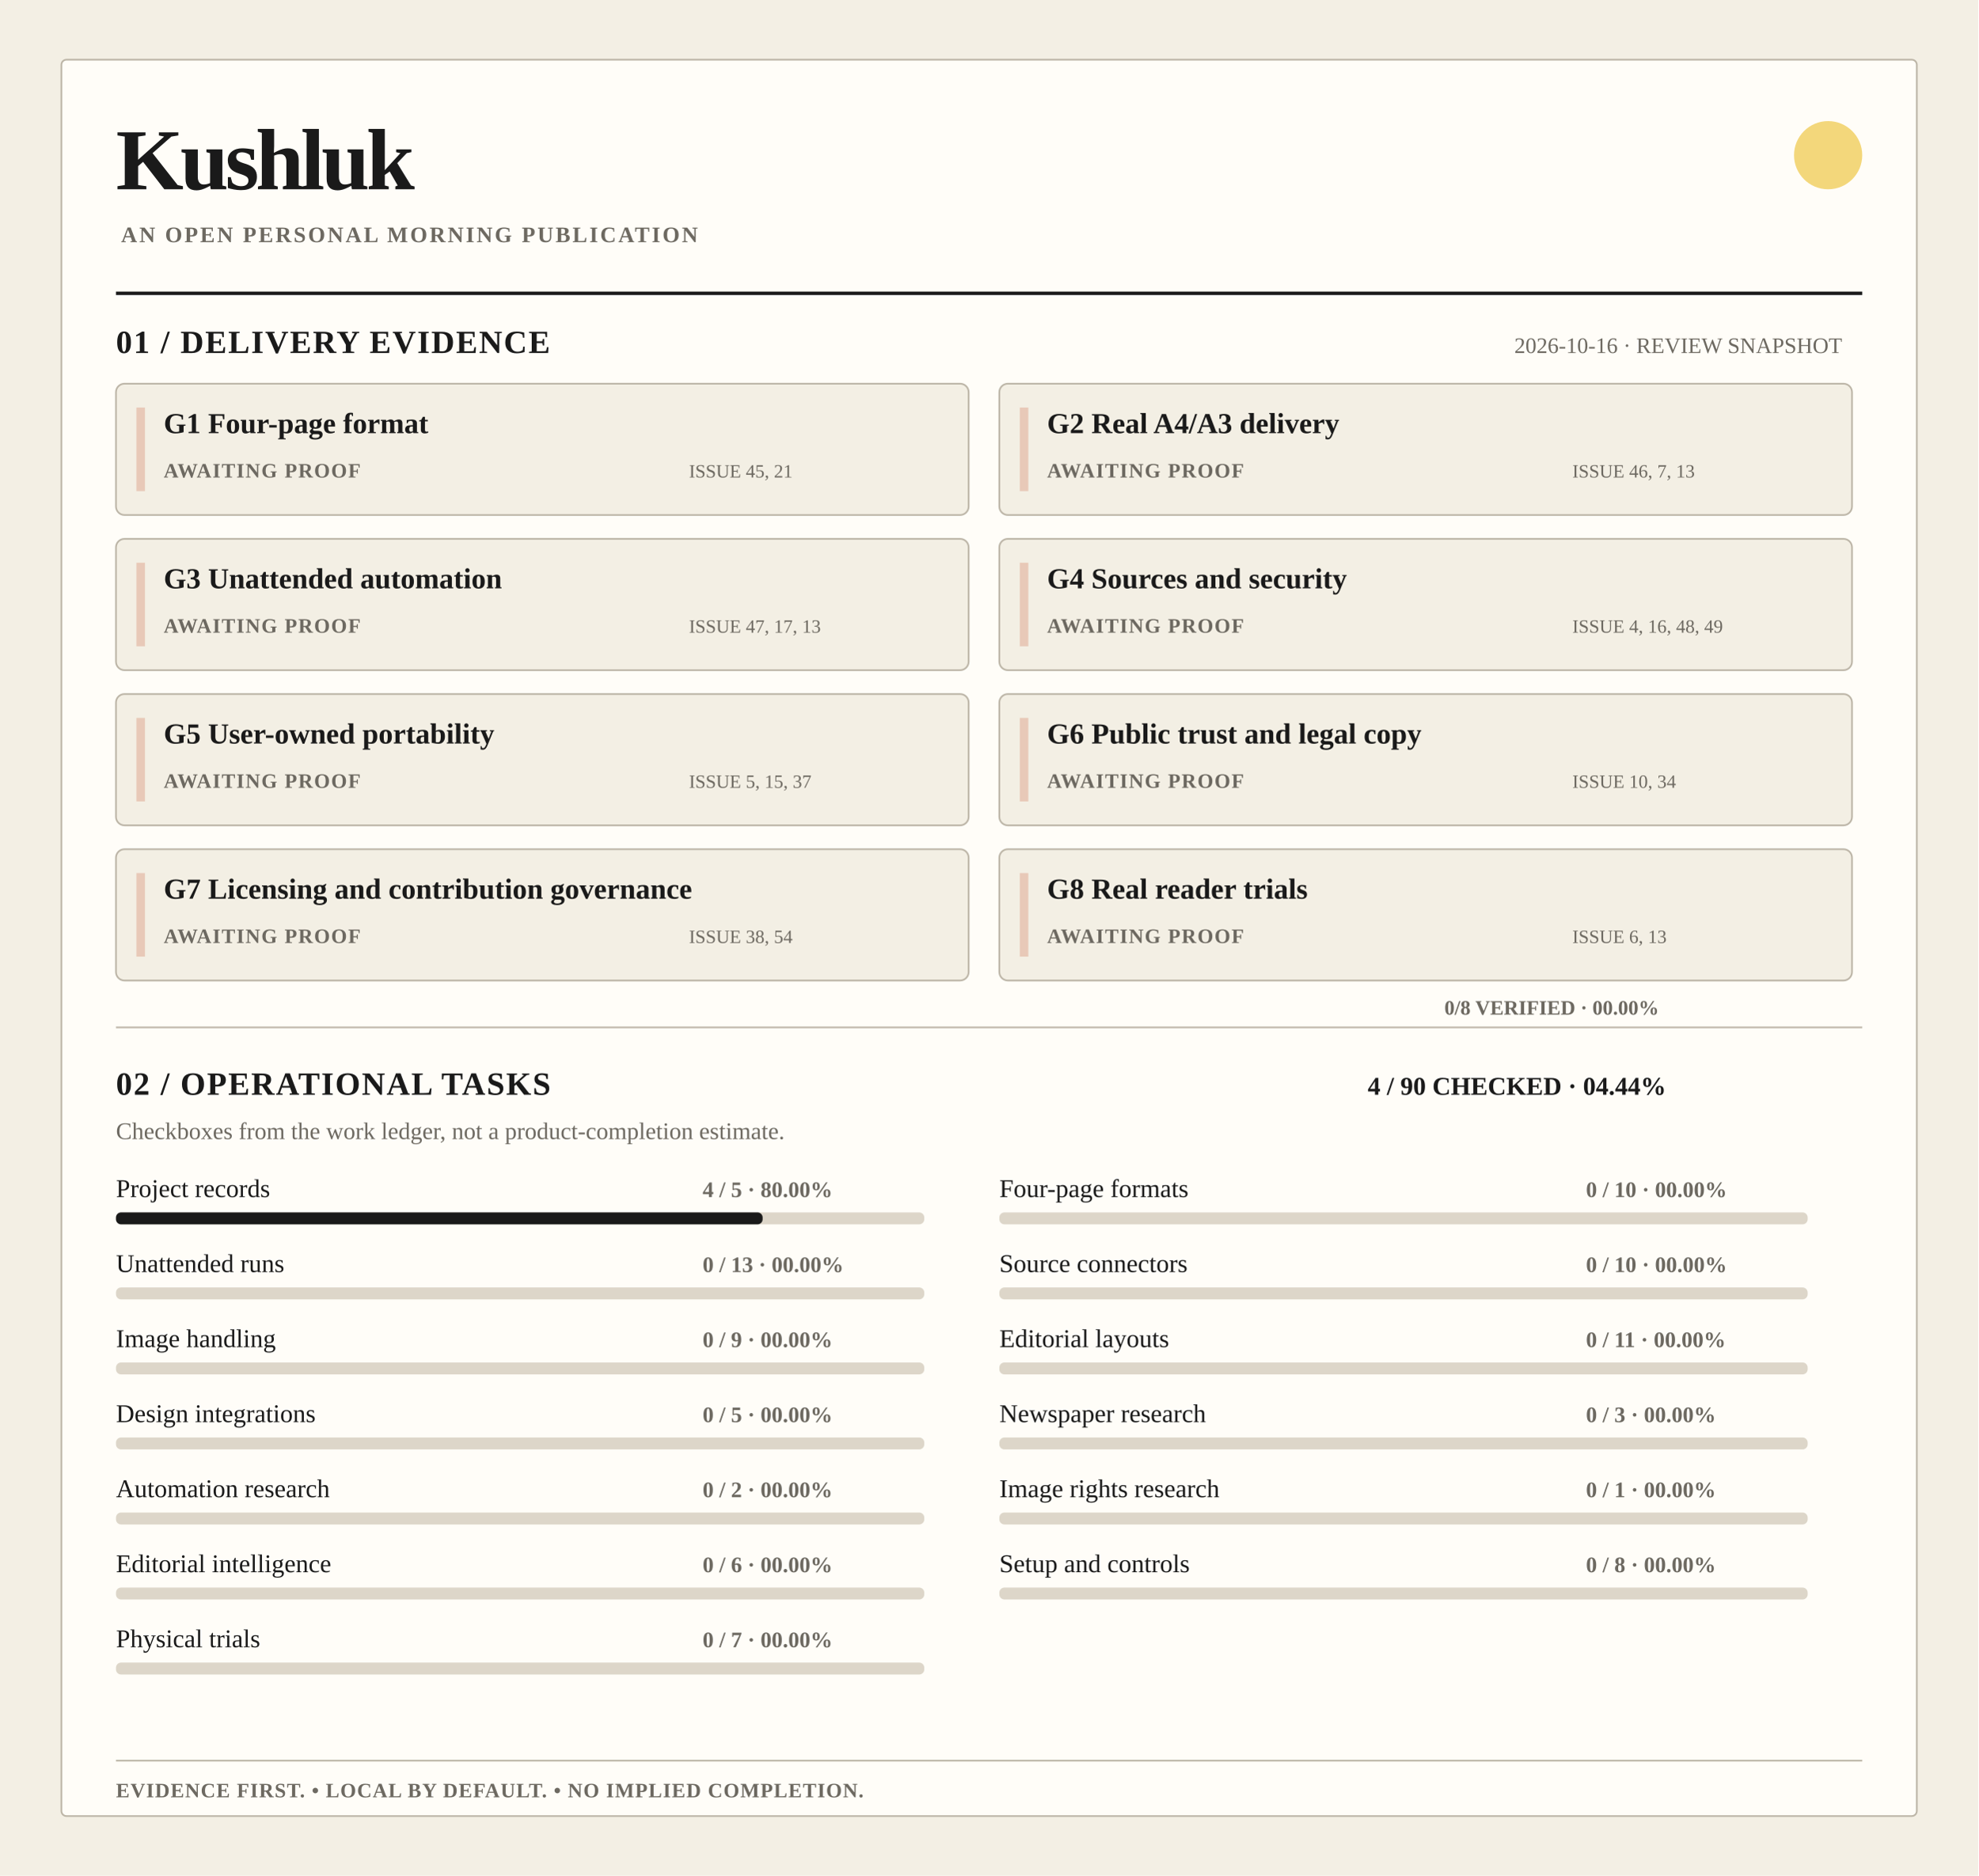
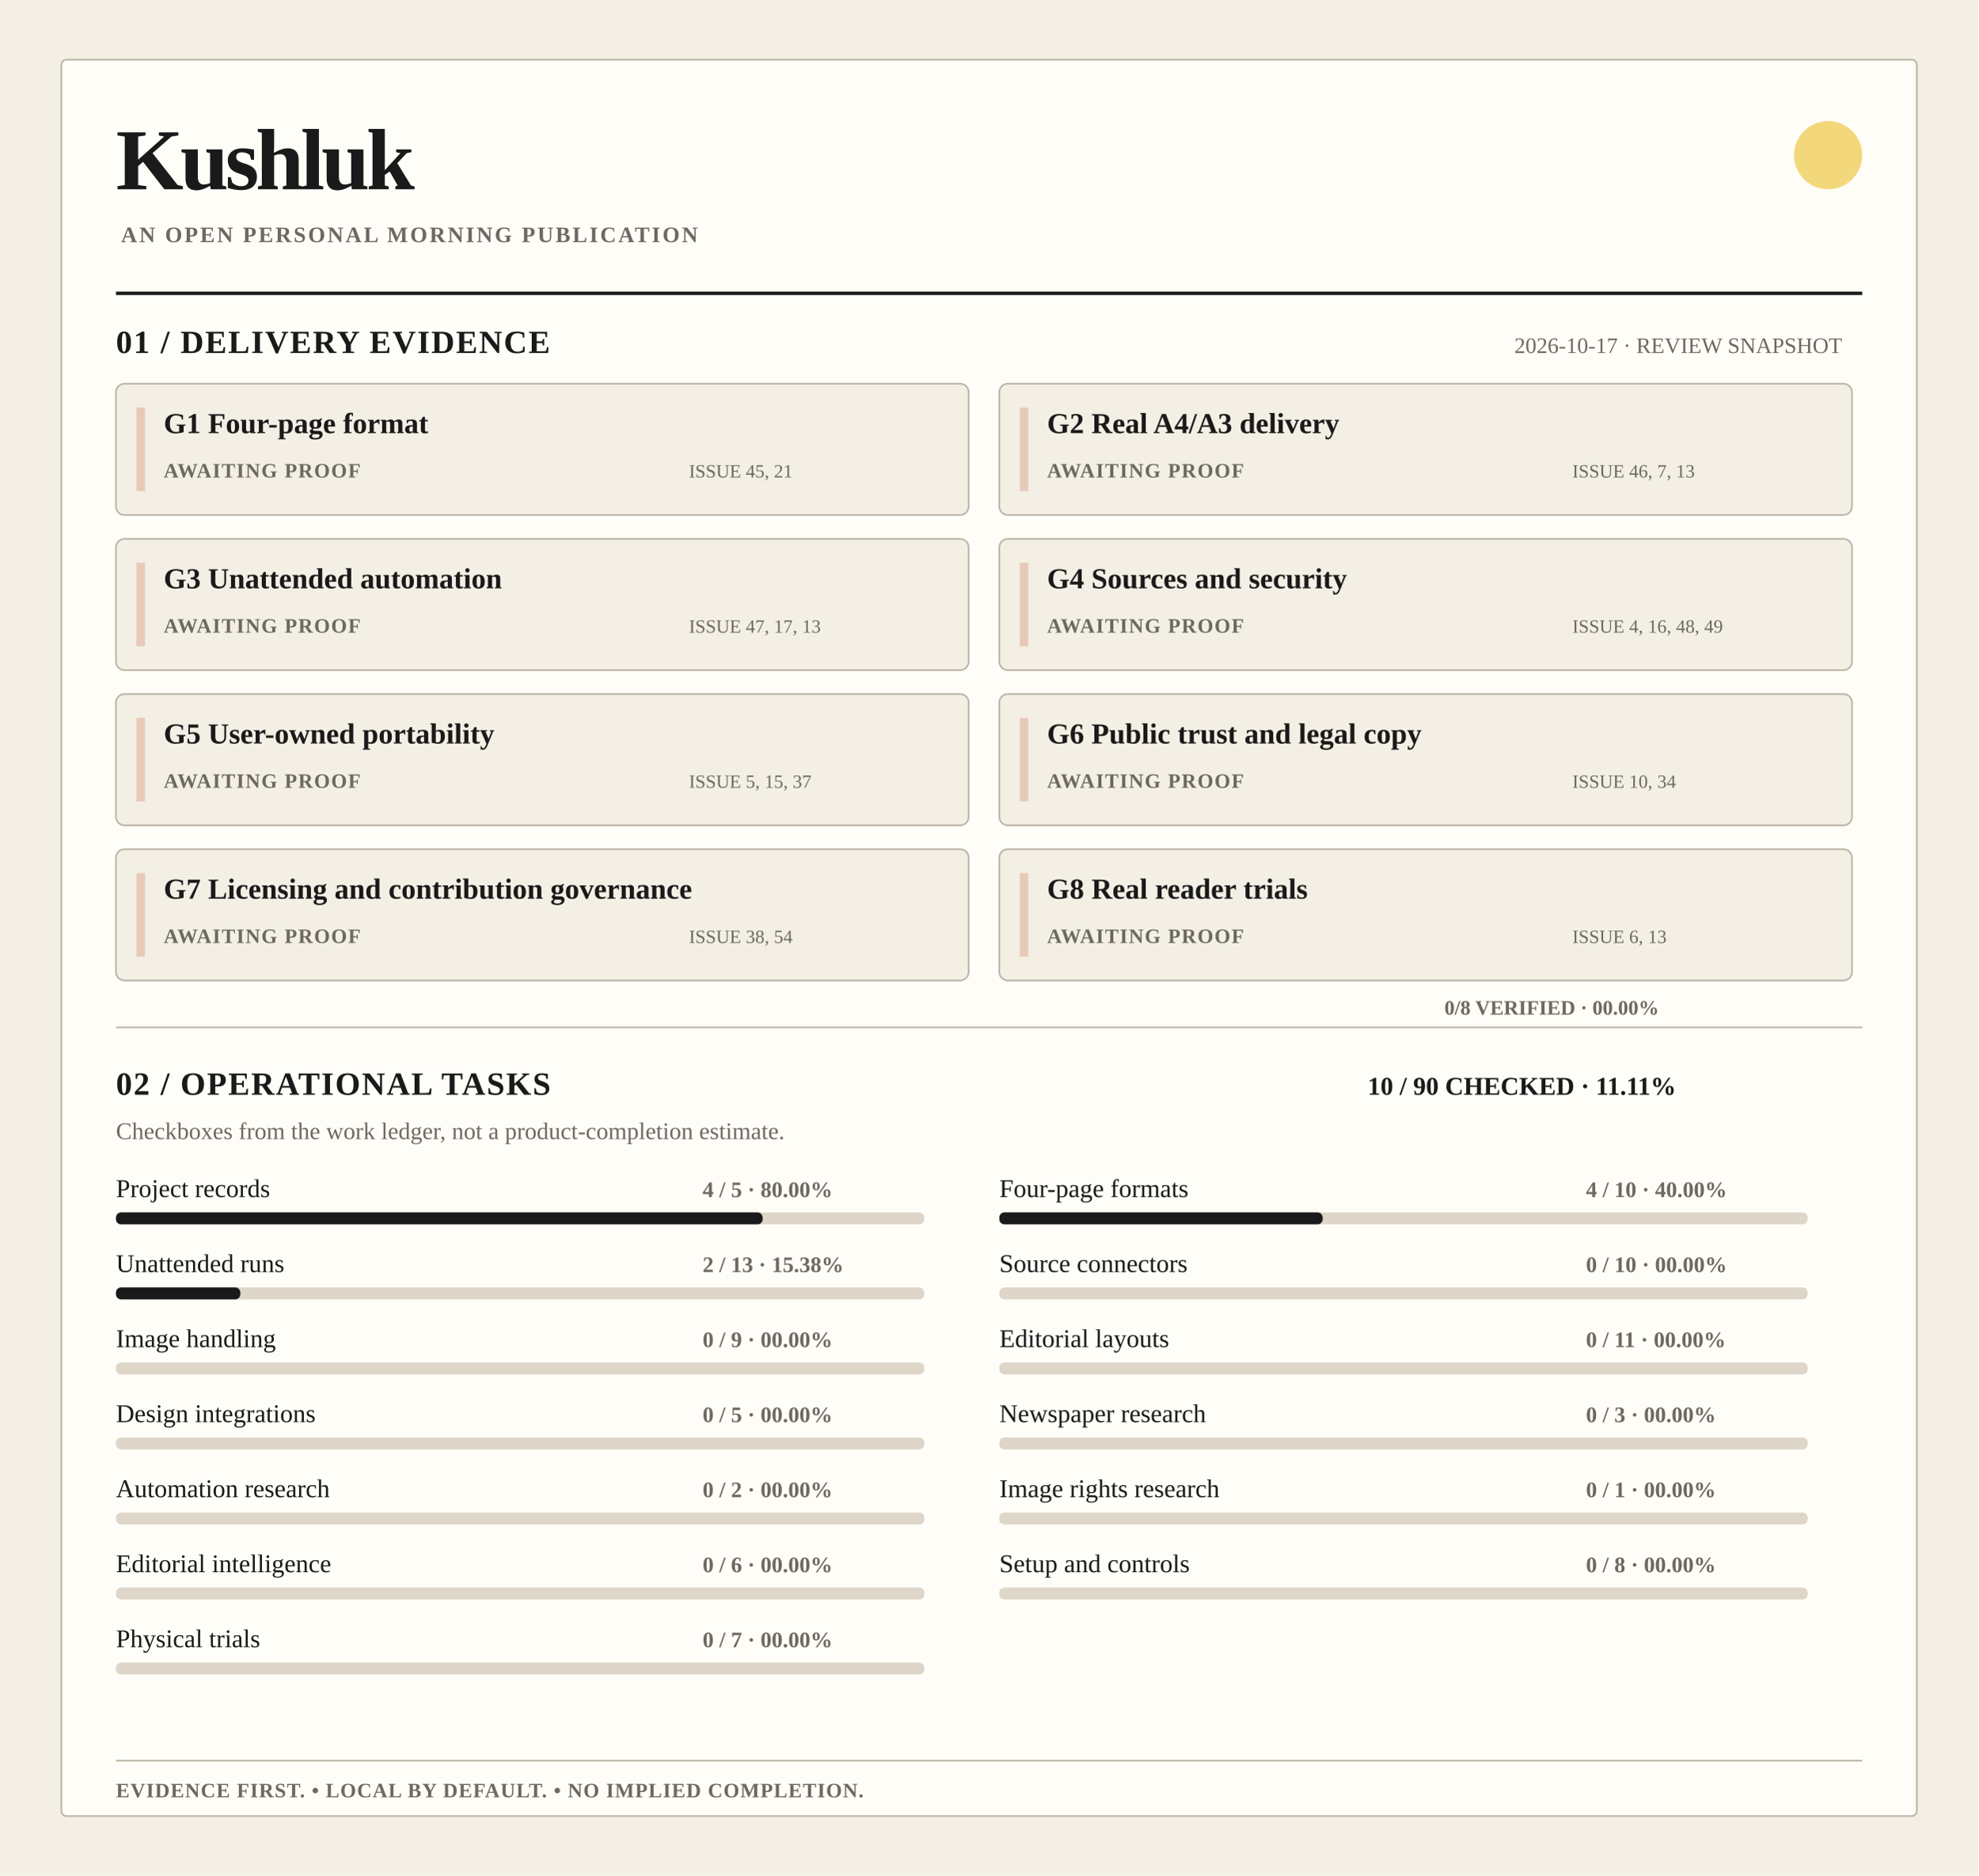
<svg xmlns="http://www.w3.org/2000/svg" role="img" aria-labelledby="title desc" viewBox="0 0 1160 1100" width="1160" height="1100">
  <rect x="0" y="0" width="1160" height="1100" rx="0" fill="#F3EFE4" />
  <rect x="36" y="35" width="1088" height="1030" rx="3" fill="#FFFDF8" stroke="#BDB6A8" stroke-width="1" />
  <text x="68" y="111" fill="#1A1A1A" font-size="51" font-weight="700" letter-spacing="-2" font-family="Georgia,Times New Roman,serif">Kushluk</text>
  <text x="71" y="142" fill="#6D6961" font-size="13" font-weight="600" letter-spacing="1.25" font-family="Georgia,Times New Roman,serif">AN OPEN PERSONAL MORNING PUBLICATION</text>
  <circle cx="1072" cy="91" r="20" fill="#F3D77B" />
  <rect x="68" y="171" width="1024" height="2" rx="0" fill="#1A1A1A" />
  <text x="68" y="207" fill="#1A1A1A" font-size="19" font-weight="700" letter-spacing="0.8" font-family="Georgia,Times New Roman,serif">01  /  DELIVERY EVIDENCE</text>
-   <text x="888" y="207" fill="#6D6961" font-size="13" font-weight="400" letter-spacing="0" font-family="Georgia,Times New Roman,serif">2026-10-16  ·  REVIEW SNAPSHOT</text>
+   <text x="888" y="207" fill="#6D6961" font-size="13" font-weight="400" letter-spacing="0" font-family="Georgia,Times New Roman,serif">2026-10-17  ·  REVIEW SNAPSHOT</text>
  <rect x="68" y="225" width="500" height="77" rx="5" fill="#F3EFE4" stroke="#BDB6A8" stroke-width="1" />
  <rect x="80" y="239" width="5" height="49" rx="0" fill="#E8C9B8" />
  <text x="96" y="254" fill="#1A1A1A" font-size="17" font-weight="650" letter-spacing="0" font-family="Georgia,Times New Roman,serif">G1  Four-page format</text>
  <text x="96" y="280" fill="#6D6961" font-size="12" font-weight="700" letter-spacing="0.65" font-family="Georgia,Times New Roman,serif">AWAITING PROOF</text>
  <text x="404" y="280" fill="#6D6961" font-size="11" font-weight="400" letter-spacing="0" font-family="Georgia,Times New Roman,serif">ISSUE 45, 21</text>
  <rect x="586" y="225" width="500" height="77" rx="5" fill="#F3EFE4" stroke="#BDB6A8" stroke-width="1" />
  <rect x="598" y="239" width="5" height="49" rx="0" fill="#E8C9B8" />
  <text x="614" y="254" fill="#1A1A1A" font-size="17" font-weight="650" letter-spacing="0" font-family="Georgia,Times New Roman,serif">G2  Real A4/A3 delivery</text>
  <text x="614" y="280" fill="#6D6961" font-size="12" font-weight="700" letter-spacing="0.65" font-family="Georgia,Times New Roman,serif">AWAITING PROOF</text>
  <text x="922" y="280" fill="#6D6961" font-size="11" font-weight="400" letter-spacing="0" font-family="Georgia,Times New Roman,serif">ISSUE 46, 7, 13</text>
  <rect x="68" y="316" width="500" height="77" rx="5" fill="#F3EFE4" stroke="#BDB6A8" stroke-width="1" />
  <rect x="80" y="330" width="5" height="49" rx="0" fill="#E8C9B8" />
  <text x="96" y="345" fill="#1A1A1A" font-size="17" font-weight="650" letter-spacing="0" font-family="Georgia,Times New Roman,serif">G3  Unattended automation</text>
  <text x="96" y="371" fill="#6D6961" font-size="12" font-weight="700" letter-spacing="0.65" font-family="Georgia,Times New Roman,serif">AWAITING PROOF</text>
  <text x="404" y="371" fill="#6D6961" font-size="11" font-weight="400" letter-spacing="0" font-family="Georgia,Times New Roman,serif">ISSUE 47, 17, 13</text>
  <rect x="586" y="316" width="500" height="77" rx="5" fill="#F3EFE4" stroke="#BDB6A8" stroke-width="1" />
  <rect x="598" y="330" width="5" height="49" rx="0" fill="#E8C9B8" />
  <text x="614" y="345" fill="#1A1A1A" font-size="17" font-weight="650" letter-spacing="0" font-family="Georgia,Times New Roman,serif">G4  Sources and security</text>
  <text x="614" y="371" fill="#6D6961" font-size="12" font-weight="700" letter-spacing="0.65" font-family="Georgia,Times New Roman,serif">AWAITING PROOF</text>
  <text x="922" y="371" fill="#6D6961" font-size="11" font-weight="400" letter-spacing="0" font-family="Georgia,Times New Roman,serif">ISSUE 4, 16, 48, 49</text>
  <rect x="68" y="407" width="500" height="77" rx="5" fill="#F3EFE4" stroke="#BDB6A8" stroke-width="1" />
  <rect x="80" y="421" width="5" height="49" rx="0" fill="#E8C9B8" />
  <text x="96" y="436" fill="#1A1A1A" font-size="17" font-weight="650" letter-spacing="0" font-family="Georgia,Times New Roman,serif">G5  User-owned portability</text>
  <text x="96" y="462" fill="#6D6961" font-size="12" font-weight="700" letter-spacing="0.65" font-family="Georgia,Times New Roman,serif">AWAITING PROOF</text>
  <text x="404" y="462" fill="#6D6961" font-size="11" font-weight="400" letter-spacing="0" font-family="Georgia,Times New Roman,serif">ISSUE 5, 15, 37</text>
  <rect x="586" y="407" width="500" height="77" rx="5" fill="#F3EFE4" stroke="#BDB6A8" stroke-width="1" />
  <rect x="598" y="421" width="5" height="49" rx="0" fill="#E8C9B8" />
  <text x="614" y="436" fill="#1A1A1A" font-size="17" font-weight="650" letter-spacing="0" font-family="Georgia,Times New Roman,serif">G6  Public trust and legal copy</text>
  <text x="614" y="462" fill="#6D6961" font-size="12" font-weight="700" letter-spacing="0.65" font-family="Georgia,Times New Roman,serif">AWAITING PROOF</text>
  <text x="922" y="462" fill="#6D6961" font-size="11" font-weight="400" letter-spacing="0" font-family="Georgia,Times New Roman,serif">ISSUE 10, 34</text>
  <rect x="68" y="498" width="500" height="77" rx="5" fill="#F3EFE4" stroke="#BDB6A8" stroke-width="1" />
  <rect x="80" y="512" width="5" height="49" rx="0" fill="#E8C9B8" />
  <text x="96" y="527" fill="#1A1A1A" font-size="17" font-weight="650" letter-spacing="0" font-family="Georgia,Times New Roman,serif">G7  Licensing and contribution governance</text>
  <text x="96" y="553" fill="#6D6961" font-size="12" font-weight="700" letter-spacing="0.65" font-family="Georgia,Times New Roman,serif">AWAITING PROOF</text>
  <text x="404" y="553" fill="#6D6961" font-size="11" font-weight="400" letter-spacing="0" font-family="Georgia,Times New Roman,serif">ISSUE 38, 54</text>
  <rect x="586" y="498" width="500" height="77" rx="5" fill="#F3EFE4" stroke="#BDB6A8" stroke-width="1" />
  <rect x="598" y="512" width="5" height="49" rx="0" fill="#E8C9B8" />
  <text x="614" y="527" fill="#1A1A1A" font-size="17" font-weight="650" letter-spacing="0" font-family="Georgia,Times New Roman,serif">G8  Real reader trials</text>
  <text x="614" y="553" fill="#6D6961" font-size="12" font-weight="700" letter-spacing="0.65" font-family="Georgia,Times New Roman,serif">AWAITING PROOF</text>
  <text x="922" y="553" fill="#6D6961" font-size="11" font-weight="400" letter-spacing="0" font-family="Georgia,Times New Roman,serif">ISSUE 6, 13</text>
  <text x="847" y="595" fill="#6D6961" font-size="12" font-weight="600" letter-spacing="0" font-family="Georgia,Times New Roman,serif">0/8 VERIFIED · 00.00%</text>
  <rect x="68" y="602" width="1024" height="1" rx="0" fill="#BDB6A8" />
  <text x="68" y="642" fill="#1A1A1A" font-size="19" font-weight="700" letter-spacing="0.8" font-family="Georgia,Times New Roman,serif">02  /  OPERATIONAL TASKS</text>
-   <text x="802" y="642" fill="#1A1A1A" font-size="15" font-weight="700" letter-spacing="0" font-family="Georgia,Times New Roman,serif">4 / 90 CHECKED · 04.44%</text>
+   <text x="802" y="642" fill="#1A1A1A" font-size="15" font-weight="700" letter-spacing="0" font-family="Georgia,Times New Roman,serif">10 / 90 CHECKED · 11.11%</text>
  <text x="68" y="668" fill="#6D6961" font-size="14" font-weight="400" letter-spacing="0" font-family="Georgia,Times New Roman,serif">Checkboxes from the work ledger, not a product-completion estimate.</text>
  <text x="68" y="702" fill="#1A1A1A" font-size="15" font-weight="500" letter-spacing="0" font-family="Georgia,Times New Roman,serif">Project records</text>
  <text x="412" y="702" fill="#6D6961" font-size="13" font-weight="600" letter-spacing="0" font-family="Georgia,Times New Roman,serif">4 / 5 · 80.00%</text>
  <rect x="68" y="711" width="474" height="7" rx="3" fill="#DDD6C9" />
  <rect x="68" y="711" width="379.2" height="7" rx="3" fill="#1A1A1A" />
  <text x="586" y="702" fill="#1A1A1A" font-size="15" font-weight="500" letter-spacing="0" font-family="Georgia,Times New Roman,serif">Four-page formats</text>
-   <text x="930" y="702" fill="#6D6961" font-size="13" font-weight="600" letter-spacing="0" font-family="Georgia,Times New Roman,serif">0 / 10 · 00.00%</text>
+   <text x="930" y="702" fill="#6D6961" font-size="13" font-weight="600" letter-spacing="0" font-family="Georgia,Times New Roman,serif">4 / 10 · 40.00%</text>
  <rect x="586" y="711" width="474" height="7" rx="3" fill="#DDD6C9" />
+   <rect x="586" y="711" width="189.6" height="7" rx="3" fill="#1A1A1A" />
  <text x="68" y="746" fill="#1A1A1A" font-size="15" font-weight="500" letter-spacing="0" font-family="Georgia,Times New Roman,serif">Unattended runs</text>
-   <text x="412" y="746" fill="#6D6961" font-size="13" font-weight="600" letter-spacing="0" font-family="Georgia,Times New Roman,serif">0 / 13 · 00.00%</text>
+   <text x="412" y="746" fill="#6D6961" font-size="13" font-weight="600" letter-spacing="0" font-family="Georgia,Times New Roman,serif">2 / 13 · 15.38%</text>
  <rect x="68" y="755" width="474" height="7" rx="3" fill="#DDD6C9" />
+   <rect x="68" y="755" width="72.92" height="7" rx="3" fill="#1A1A1A" />
  <text x="586" y="746" fill="#1A1A1A" font-size="15" font-weight="500" letter-spacing="0" font-family="Georgia,Times New Roman,serif">Source connectors</text>
  <text x="930" y="746" fill="#6D6961" font-size="13" font-weight="600" letter-spacing="0" font-family="Georgia,Times New Roman,serif">0 / 10 · 00.00%</text>
  <rect x="586" y="755" width="474" height="7" rx="3" fill="#DDD6C9" />
  <text x="68" y="790" fill="#1A1A1A" font-size="15" font-weight="500" letter-spacing="0" font-family="Georgia,Times New Roman,serif">Image handling</text>
  <text x="412" y="790" fill="#6D6961" font-size="13" font-weight="600" letter-spacing="0" font-family="Georgia,Times New Roman,serif">0 / 9 · 00.00%</text>
  <rect x="68" y="799" width="474" height="7" rx="3" fill="#DDD6C9" />
  <text x="586" y="790" fill="#1A1A1A" font-size="15" font-weight="500" letter-spacing="0" font-family="Georgia,Times New Roman,serif">Editorial layouts</text>
  <text x="930" y="790" fill="#6D6961" font-size="13" font-weight="600" letter-spacing="0" font-family="Georgia,Times New Roman,serif">0 / 11 · 00.00%</text>
  <rect x="586" y="799" width="474" height="7" rx="3" fill="#DDD6C9" />
  <text x="68" y="834" fill="#1A1A1A" font-size="15" font-weight="500" letter-spacing="0" font-family="Georgia,Times New Roman,serif">Design integrations</text>
  <text x="412" y="834" fill="#6D6961" font-size="13" font-weight="600" letter-spacing="0" font-family="Georgia,Times New Roman,serif">0 / 5 · 00.00%</text>
  <rect x="68" y="843" width="474" height="7" rx="3" fill="#DDD6C9" />
  <text x="586" y="834" fill="#1A1A1A" font-size="15" font-weight="500" letter-spacing="0" font-family="Georgia,Times New Roman,serif">Newspaper research</text>
  <text x="930" y="834" fill="#6D6961" font-size="13" font-weight="600" letter-spacing="0" font-family="Georgia,Times New Roman,serif">0 / 3 · 00.00%</text>
  <rect x="586" y="843" width="474" height="7" rx="3" fill="#DDD6C9" />
  <text x="68" y="878" fill="#1A1A1A" font-size="15" font-weight="500" letter-spacing="0" font-family="Georgia,Times New Roman,serif">Automation research</text>
  <text x="412" y="878" fill="#6D6961" font-size="13" font-weight="600" letter-spacing="0" font-family="Georgia,Times New Roman,serif">0 / 2 · 00.00%</text>
  <rect x="68" y="887" width="474" height="7" rx="3" fill="#DDD6C9" />
  <text x="586" y="878" fill="#1A1A1A" font-size="15" font-weight="500" letter-spacing="0" font-family="Georgia,Times New Roman,serif">Image rights research</text>
  <text x="930" y="878" fill="#6D6961" font-size="13" font-weight="600" letter-spacing="0" font-family="Georgia,Times New Roman,serif">0 / 1 · 00.00%</text>
  <rect x="586" y="887" width="474" height="7" rx="3" fill="#DDD6C9" />
  <text x="68" y="922" fill="#1A1A1A" font-size="15" font-weight="500" letter-spacing="0" font-family="Georgia,Times New Roman,serif">Editorial intelligence</text>
  <text x="412" y="922" fill="#6D6961" font-size="13" font-weight="600" letter-spacing="0" font-family="Georgia,Times New Roman,serif">0 / 6 · 00.00%</text>
  <rect x="68" y="931" width="474" height="7" rx="3" fill="#DDD6C9" />
  <text x="586" y="922" fill="#1A1A1A" font-size="15" font-weight="500" letter-spacing="0" font-family="Georgia,Times New Roman,serif">Setup and controls</text>
  <text x="930" y="922" fill="#6D6961" font-size="13" font-weight="600" letter-spacing="0" font-family="Georgia,Times New Roman,serif">0 / 8 · 00.00%</text>
  <rect x="586" y="931" width="474" height="7" rx="3" fill="#DDD6C9" />
  <text x="68" y="966" fill="#1A1A1A" font-size="15" font-weight="500" letter-spacing="0" font-family="Georgia,Times New Roman,serif">Physical trials</text>
  <text x="412" y="966" fill="#6D6961" font-size="13" font-weight="600" letter-spacing="0" font-family="Georgia,Times New Roman,serif">0 / 7 · 00.00%</text>
  <rect x="68" y="975" width="474" height="7" rx="3" fill="#DDD6C9" />
  <rect x="68" y="1032" width="1024" height="1" rx="0" fill="#BDB6A8" />
  <text x="68" y="1054" fill="#6D6961" font-size="12" font-weight="600" letter-spacing="0.5" font-family="Georgia,Times New Roman,serif">EVIDENCE FIRST.  •  LOCAL BY DEFAULT.  •  NO IMPLIED COMPLETION.</text>
</svg>
